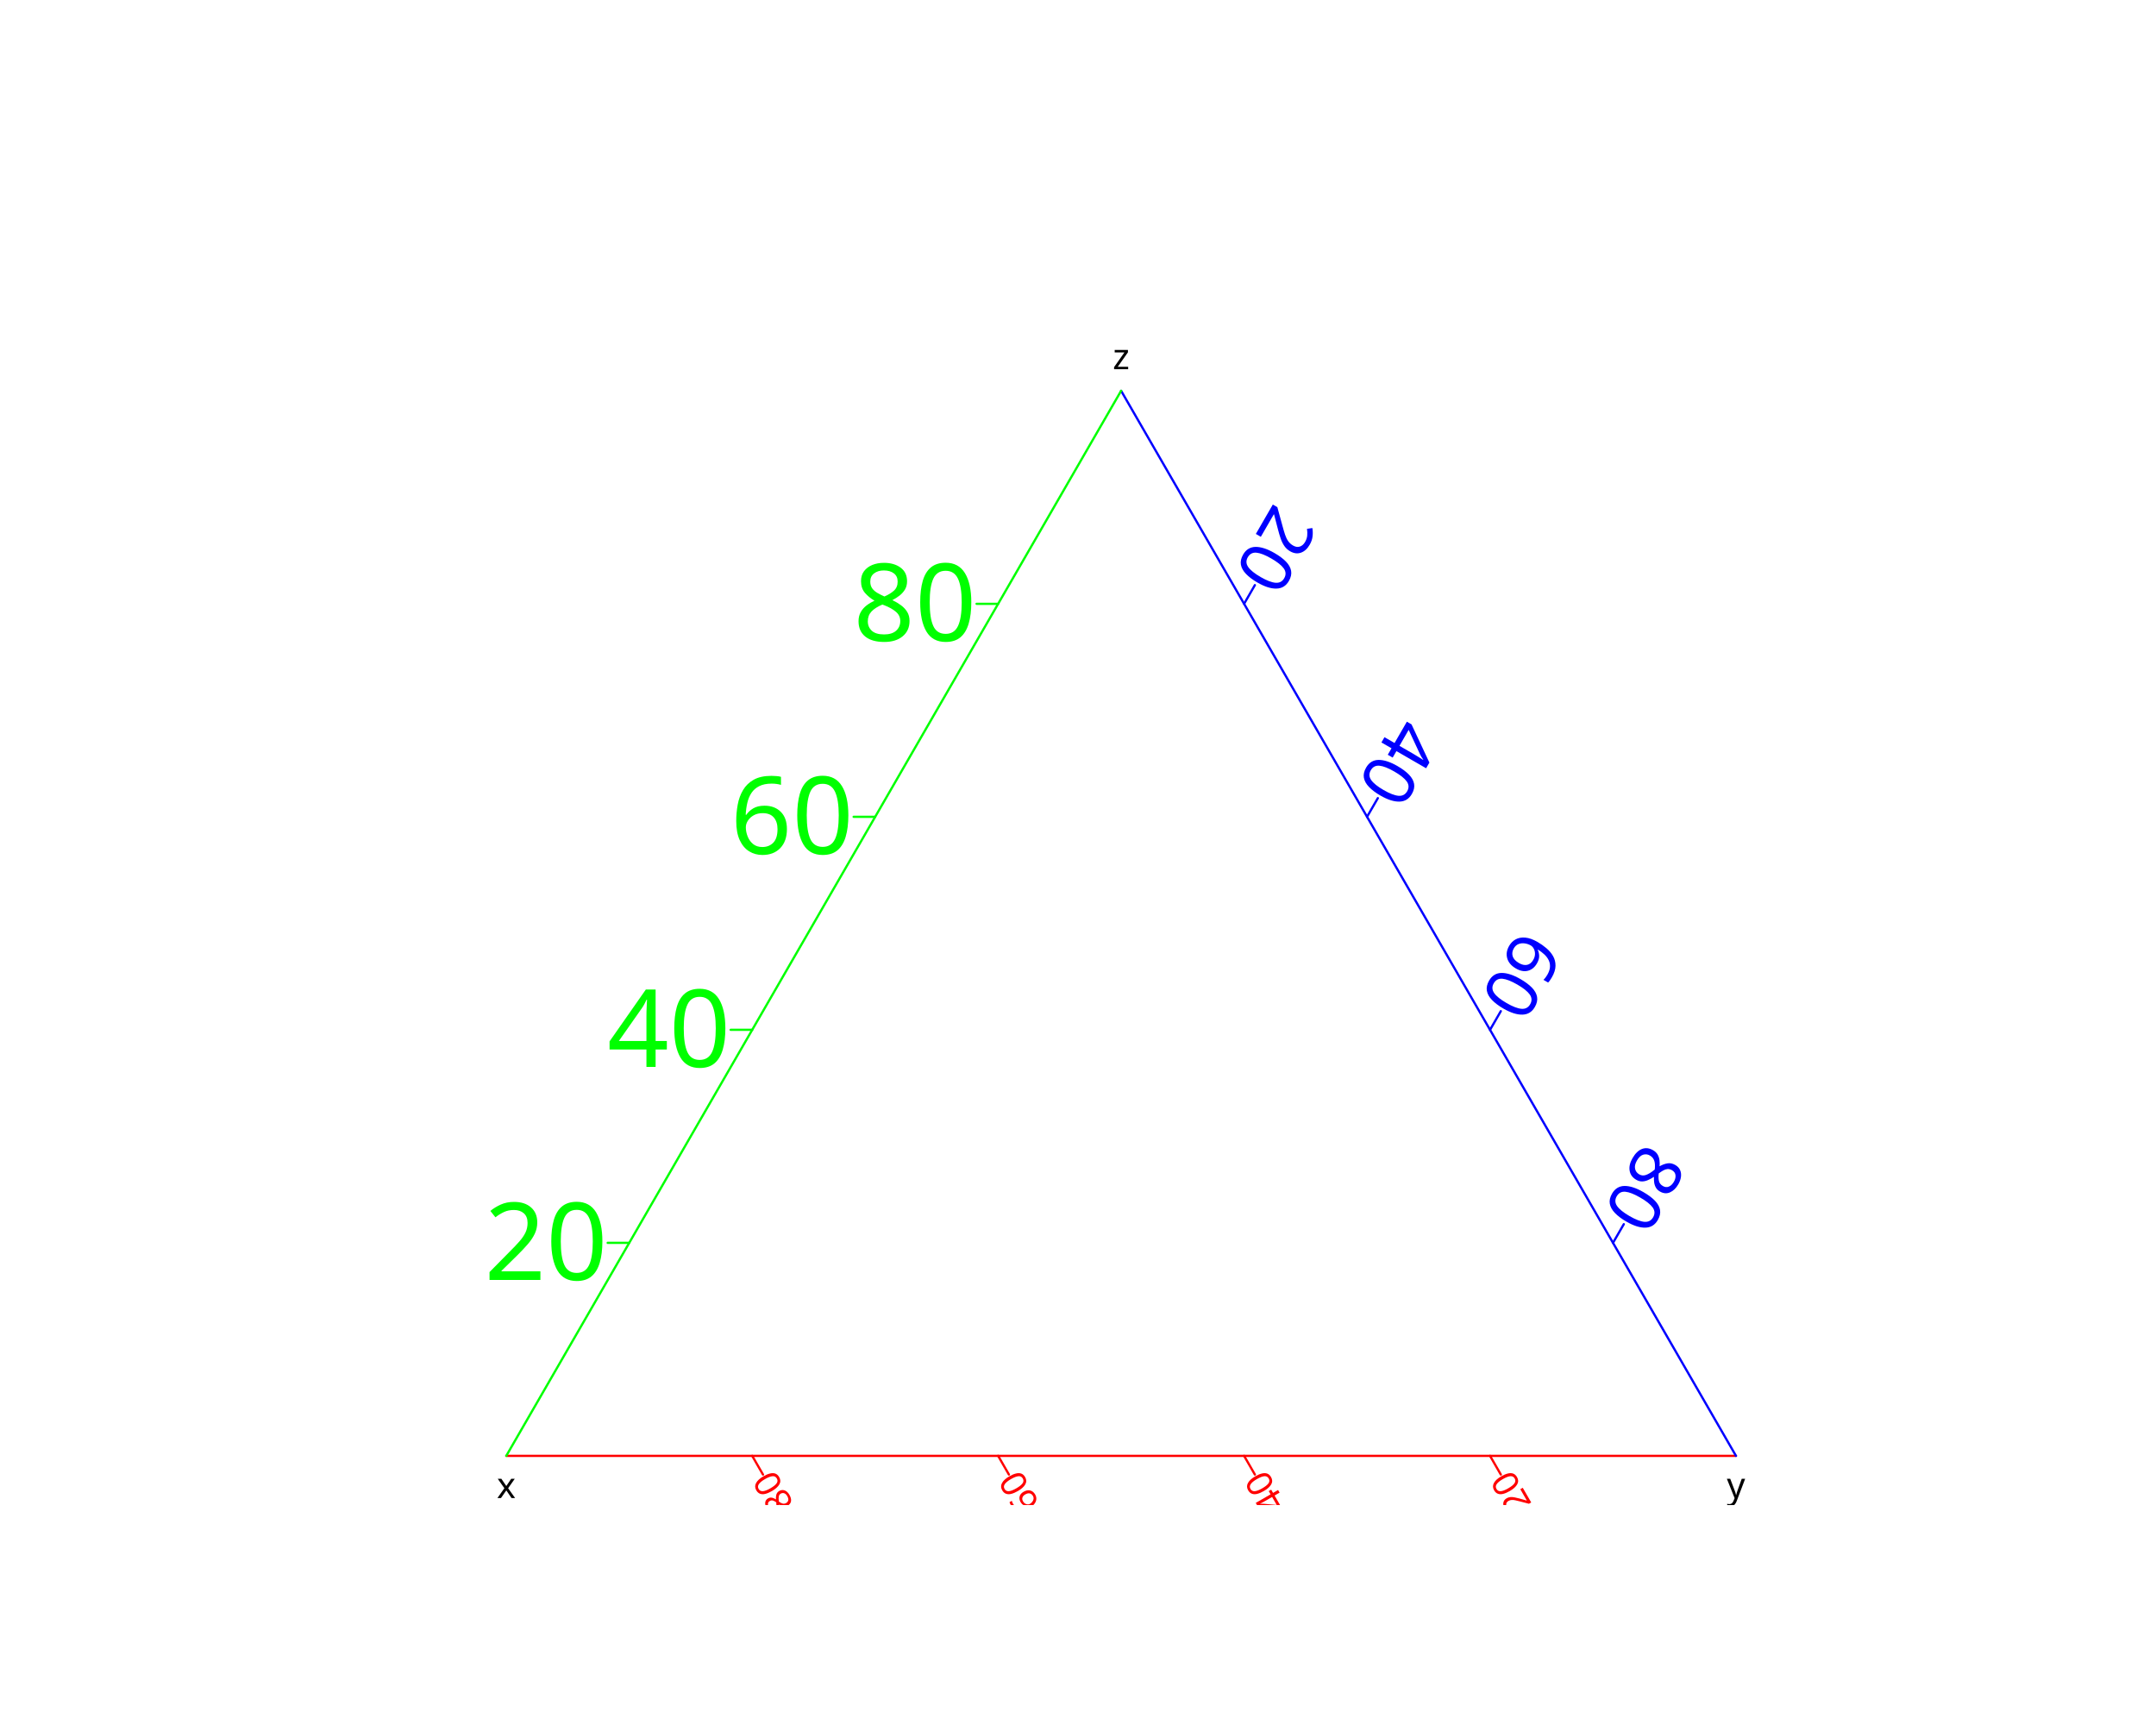
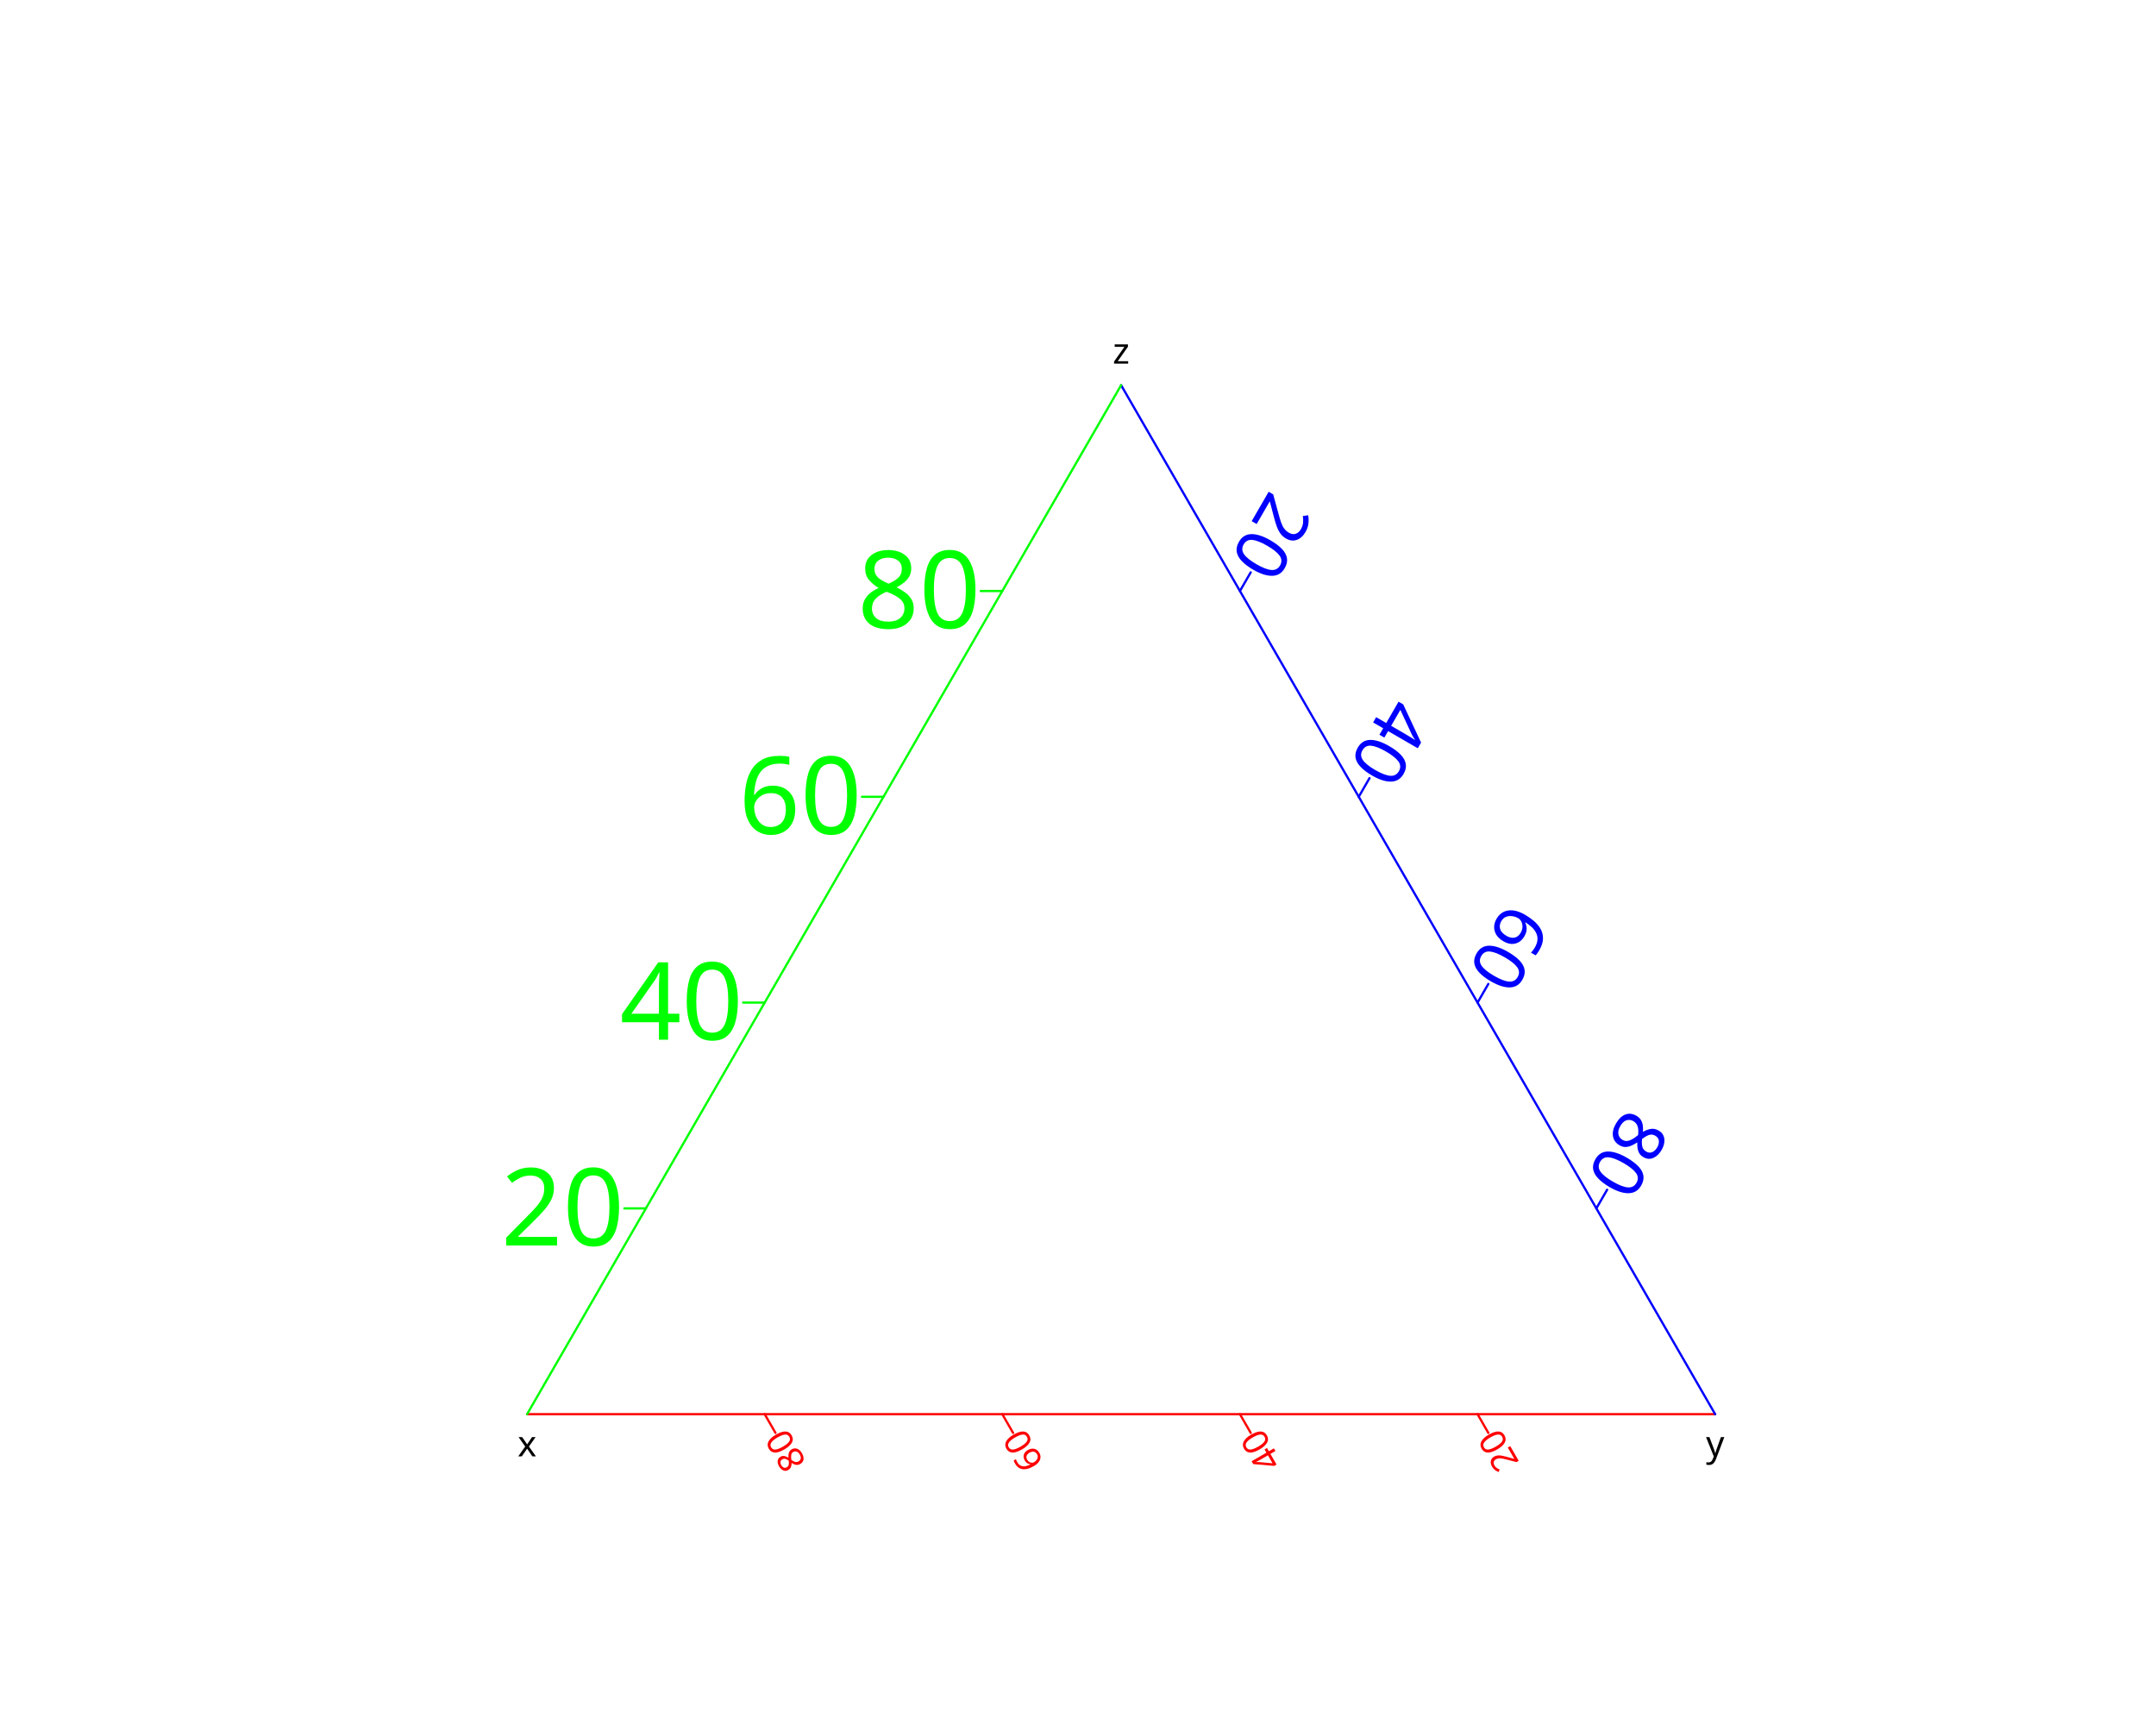
<svg xmlns="http://www.w3.org/2000/svg" class="svglite" data-engine-version="2.0" width="720.00pt" height="576.00pt" viewBox="0 0 720.00 576.00">
  <defs>
    <style type="text/css">
    .svglite line, .svglite polyline, .svglite polygon, .svglite path, .svglite rect, .svglite circle {
      fill: none;
      stroke: #000000;
      stroke-linecap: round;
      stroke-linejoin: round;
      stroke-miterlimit: 10.00;
    }
  </style>
  </defs>
  <rect width="100%" height="100%" style="stroke: none; fill: #FFFFFF;" />
  <defs>
    <clipPath id="cpMC4wMHw3MjAuMDB8MC4wMHw1NzYuMDA=">
      <rect x="0.00" y="0.00" width="720.00" height="576.00" />
    </clipPath>
  </defs>
  <g clip-path="url(#cpMC4wMHw3MjAuMDB8MC4wMHw1NzYuMDA=)">
</g>
  <defs>
    <clipPath id="cpMTUyLjY0fDU5Ni4xNnw1OS4wNHw1MDIuNTY=">
      <rect x="152.64" y="59.04" width="443.52" height="443.52" />
    </clipPath>
  </defs>
  <g clip-path="url(#cpMTUyLjY0fDU5Ni4xNnw1OS4wNHw1MDIuNTY=)">
-     <text x="169.07" y="500.22" text-anchor="middle" style="font-size: 12.00px; font-family: sans;" textLength="6.00px" lengthAdjust="spacingAndGlyphs">x</text>
-     <text x="579.73" y="500.22" text-anchor="middle" style="font-size: 12.00px; font-family: sans;" textLength="6.00px" lengthAdjust="spacingAndGlyphs">y</text>
-     <text x="374.40" y="123.29" text-anchor="middle" style="font-size: 12.00px; font-family: sans;" textLength="6.00px" lengthAdjust="spacingAndGlyphs">z</text>
-     <text transform="translate(258.38,490.30) rotate(-120)" text-anchor="end" style="font-size: 12.00px; fill: #FF0000; font-family: sans;" textLength="13.35px" lengthAdjust="spacingAndGlyphs">80</text>
-     <text transform="translate(340.51,490.30) rotate(-120)" text-anchor="end" style="font-size: 12.00px; fill: #FF0000; font-family: sans;" textLength="13.35px" lengthAdjust="spacingAndGlyphs">60</text>
-     <text transform="translate(422.64,490.30) rotate(-120)" text-anchor="end" style="font-size: 12.00px; fill: #FF0000; font-family: sans;" textLength="13.35px" lengthAdjust="spacingAndGlyphs">40</text>
-     <text transform="translate(504.78,490.30) rotate(-120)" text-anchor="end" style="font-size: 12.00px; fill: #FF0000; font-family: sans;" textLength="13.35px" lengthAdjust="spacingAndGlyphs">20</text>
-     <line x1="169.07" y1="486.13" x2="579.73" y2="486.13" style="stroke-width: 0.75; stroke: #FF0000;" />
-     <line x1="251.20" y1="486.13" x2="254.80" y2="492.37" style="stroke-width: 0.75; stroke: #FF0000;" />
-     <line x1="333.33" y1="486.13" x2="336.93" y2="492.37" style="stroke-width: 0.75; stroke: #FF0000;" />
-     <line x1="415.47" y1="486.13" x2="419.07" y2="492.37" style="stroke-width: 0.75; stroke: #FF0000;" />
-     <line x1="497.60" y1="486.13" x2="501.20" y2="492.37" style="stroke-width: 0.75; stroke: #FF0000;" />
-     <text transform="translate(535.11,404.64) rotate(-240)" text-anchor="end" style="font-size: 24.00px; fill: #0000FF; font-family: sans;" textLength="26.70px" lengthAdjust="spacingAndGlyphs">80</text>
-     <text transform="translate(494.05,333.51) rotate(-240)" text-anchor="end" style="font-size: 24.00px; fill: #0000FF; font-family: sans;" textLength="26.70px" lengthAdjust="spacingAndGlyphs">60</text>
-     <text transform="translate(452.98,262.38) rotate(-240)" text-anchor="end" style="font-size: 24.00px; fill: #0000FF; font-family: sans;" textLength="26.70px" lengthAdjust="spacingAndGlyphs">40</text>
-     <text transform="translate(411.91,191.25) rotate(-240)" text-anchor="end" style="font-size: 24.00px; fill: #0000FF; font-family: sans;" textLength="26.70px" lengthAdjust="spacingAndGlyphs">20</text>
-     <line x1="579.73" y1="486.13" x2="374.40" y2="130.49" style="stroke-width: 0.75; stroke: #0000FF;" />
-     <line x1="538.67" y1="415.00" x2="542.27" y2="408.77" style="stroke-width: 0.75; stroke: #0000FF;" />
-     <line x1="497.60" y1="343.87" x2="501.20" y2="337.64" style="stroke-width: 0.75; stroke: #0000FF;" />
-     <line x1="456.53" y1="272.74" x2="460.13" y2="266.51" style="stroke-width: 0.75; stroke: #0000FF;" />
-     <line x1="415.47" y1="201.62" x2="419.07" y2="195.38" style="stroke-width: 0.75; stroke: #0000FF;" />
-     <text x="326.13" y="214.00" text-anchor="end" style="font-size: 36.00px; fill: #00FF00; font-family: sans;" textLength="40.05px" lengthAdjust="spacingAndGlyphs">80</text>
-     <text x="285.07" y="285.13" text-anchor="end" style="font-size: 36.00px; fill: #00FF00; font-family: sans;" textLength="40.05px" lengthAdjust="spacingAndGlyphs">60</text>
-     <text x="244.00" y="356.26" text-anchor="end" style="font-size: 36.00px; fill: #00FF00; font-family: sans;" textLength="40.05px" lengthAdjust="spacingAndGlyphs">40</text>
-     <text x="202.93" y="427.39" text-anchor="end" style="font-size: 36.00px; fill: #00FF00; font-family: sans;" textLength="40.05px" lengthAdjust="spacingAndGlyphs">20</text>
-     <line x1="374.40" y1="130.49" x2="169.07" y2="486.13" style="stroke-width: 0.75; stroke: #00FF00;" />
-     <line x1="333.33" y1="201.62" x2="326.13" y2="201.62" style="stroke-width: 0.75; stroke: #00FF00;" />
-     <line x1="292.27" y1="272.74" x2="285.07" y2="272.74" style="stroke-width: 0.75; stroke: #00FF00;" />
-     <line x1="251.20" y1="343.87" x2="244.00" y2="343.87" style="stroke-width: 0.75; stroke: #00FF00;" />
-     <line x1="210.13" y1="415.00" x2="202.93" y2="415.00" style="stroke-width: 0.75; stroke: #00FF00;" />
+     <text x="176.02" y="486.30" text-anchor="middle" style="font-size: 12.00px; font-family: sans;" textLength="6.00px" lengthAdjust="spacingAndGlyphs">x</text>
+     <text x="572.78" y="486.30" text-anchor="middle" style="font-size: 12.00px; font-family: sans;" textLength="6.00px" lengthAdjust="spacingAndGlyphs">y</text>
+     <text x="374.40" y="121.42" text-anchor="middle" style="font-size: 12.00px; font-family: sans;" textLength="6.00px" lengthAdjust="spacingAndGlyphs">z</text>
+     <text transform="translate(262.55,476.39) rotate(-120)" text-anchor="end" style="font-size: 12.00px; fill: #FF0000; font-family: sans;" textLength="13.35px" lengthAdjust="spacingAndGlyphs">80</text>
+     <text transform="translate(341.90,476.39) rotate(-120)" text-anchor="end" style="font-size: 12.00px; fill: #FF0000; font-family: sans;" textLength="13.35px" lengthAdjust="spacingAndGlyphs">60</text>
+     <text transform="translate(421.25,476.39) rotate(-120)" text-anchor="end" style="font-size: 12.00px; fill: #FF0000; font-family: sans;" textLength="13.35px" lengthAdjust="spacingAndGlyphs">40</text>
+     <text transform="translate(500.60,476.39) rotate(-120)" text-anchor="end" style="font-size: 12.00px; fill: #FF0000; font-family: sans;" textLength="13.35px" lengthAdjust="spacingAndGlyphs">20</text>
+     <line x1="176.02" y1="472.22" x2="572.78" y2="472.22" style="stroke-width: 0.75; stroke: #FF0000;" />
+     <line x1="255.37" y1="472.22" x2="258.97" y2="478.46" style="stroke-width: 0.75; stroke: #FF0000;" />
+     <line x1="334.72" y1="472.22" x2="338.32" y2="478.46" style="stroke-width: 0.75; stroke: #FF0000;" />
+     <line x1="414.08" y1="472.22" x2="417.68" y2="478.46" style="stroke-width: 0.75; stroke: #FF0000;" />
+     <line x1="493.43" y1="472.22" x2="497.03" y2="478.46" style="stroke-width: 0.75; stroke: #FF0000;" />
+     <text transform="translate(529.55,393.14) rotate(-240)" text-anchor="end" style="font-size: 24.00px; fill: #0000FF; font-family: sans;" textLength="26.70px" lengthAdjust="spacingAndGlyphs">80</text>
+     <text transform="translate(489.87,324.42) rotate(-240)" text-anchor="end" style="font-size: 24.00px; fill: #0000FF; font-family: sans;" textLength="26.70px" lengthAdjust="spacingAndGlyphs">60</text>
+     <text transform="translate(450.20,255.70) rotate(-240)" text-anchor="end" style="font-size: 24.00px; fill: #0000FF; font-family: sans;" textLength="26.70px" lengthAdjust="spacingAndGlyphs">40</text>
+     <text transform="translate(410.52,186.98) rotate(-240)" text-anchor="end" style="font-size: 24.00px; fill: #0000FF; font-family: sans;" textLength="26.70px" lengthAdjust="spacingAndGlyphs">20</text>
+     <line x1="572.78" y1="472.22" x2="374.40" y2="128.62" style="stroke-width: 0.75; stroke: #0000FF;" />
+     <line x1="533.10" y1="403.50" x2="536.70" y2="397.27" style="stroke-width: 0.75; stroke: #0000FF;" />
+     <line x1="493.43" y1="334.78" x2="497.03" y2="328.55" style="stroke-width: 0.75; stroke: #0000FF;" />
+     <line x1="453.75" y1="266.06" x2="457.35" y2="259.83" style="stroke-width: 0.75; stroke: #0000FF;" />
+     <line x1="414.08" y1="197.34" x2="417.68" y2="191.11" style="stroke-width: 0.75; stroke: #0000FF;" />
+     <text x="327.52" y="209.73" text-anchor="end" style="font-size: 36.00px; fill: #00FF00; font-family: sans;" textLength="40.05px" lengthAdjust="spacingAndGlyphs">80</text>
+     <text x="287.85" y="278.45" text-anchor="end" style="font-size: 36.00px; fill: #00FF00; font-family: sans;" textLength="40.05px" lengthAdjust="spacingAndGlyphs">60</text>
+     <text x="248.17" y="347.17" text-anchor="end" style="font-size: 36.00px; fill: #00FF00; font-family: sans;" textLength="40.05px" lengthAdjust="spacingAndGlyphs">40</text>
+     <text x="208.50" y="415.89" text-anchor="end" style="font-size: 36.00px; fill: #00FF00; font-family: sans;" textLength="40.05px" lengthAdjust="spacingAndGlyphs">20</text>
+     <line x1="374.40" y1="128.62" x2="176.02" y2="472.22" style="stroke-width: 0.75; stroke: #00FF00;" />
+     <line x1="334.72" y1="197.34" x2="327.52" y2="197.34" style="stroke-width: 0.75; stroke: #00FF00;" />
+     <line x1="295.05" y1="266.06" x2="287.85" y2="266.06" style="stroke-width: 0.75; stroke: #00FF00;" />
+     <line x1="255.37" y1="334.78" x2="248.17" y2="334.78" style="stroke-width: 0.75; stroke: #00FF00;" />
+     <line x1="215.70" y1="403.50" x2="208.50" y2="403.50" style="stroke-width: 0.75; stroke: #00FF00;" />
  </g>
</svg>
